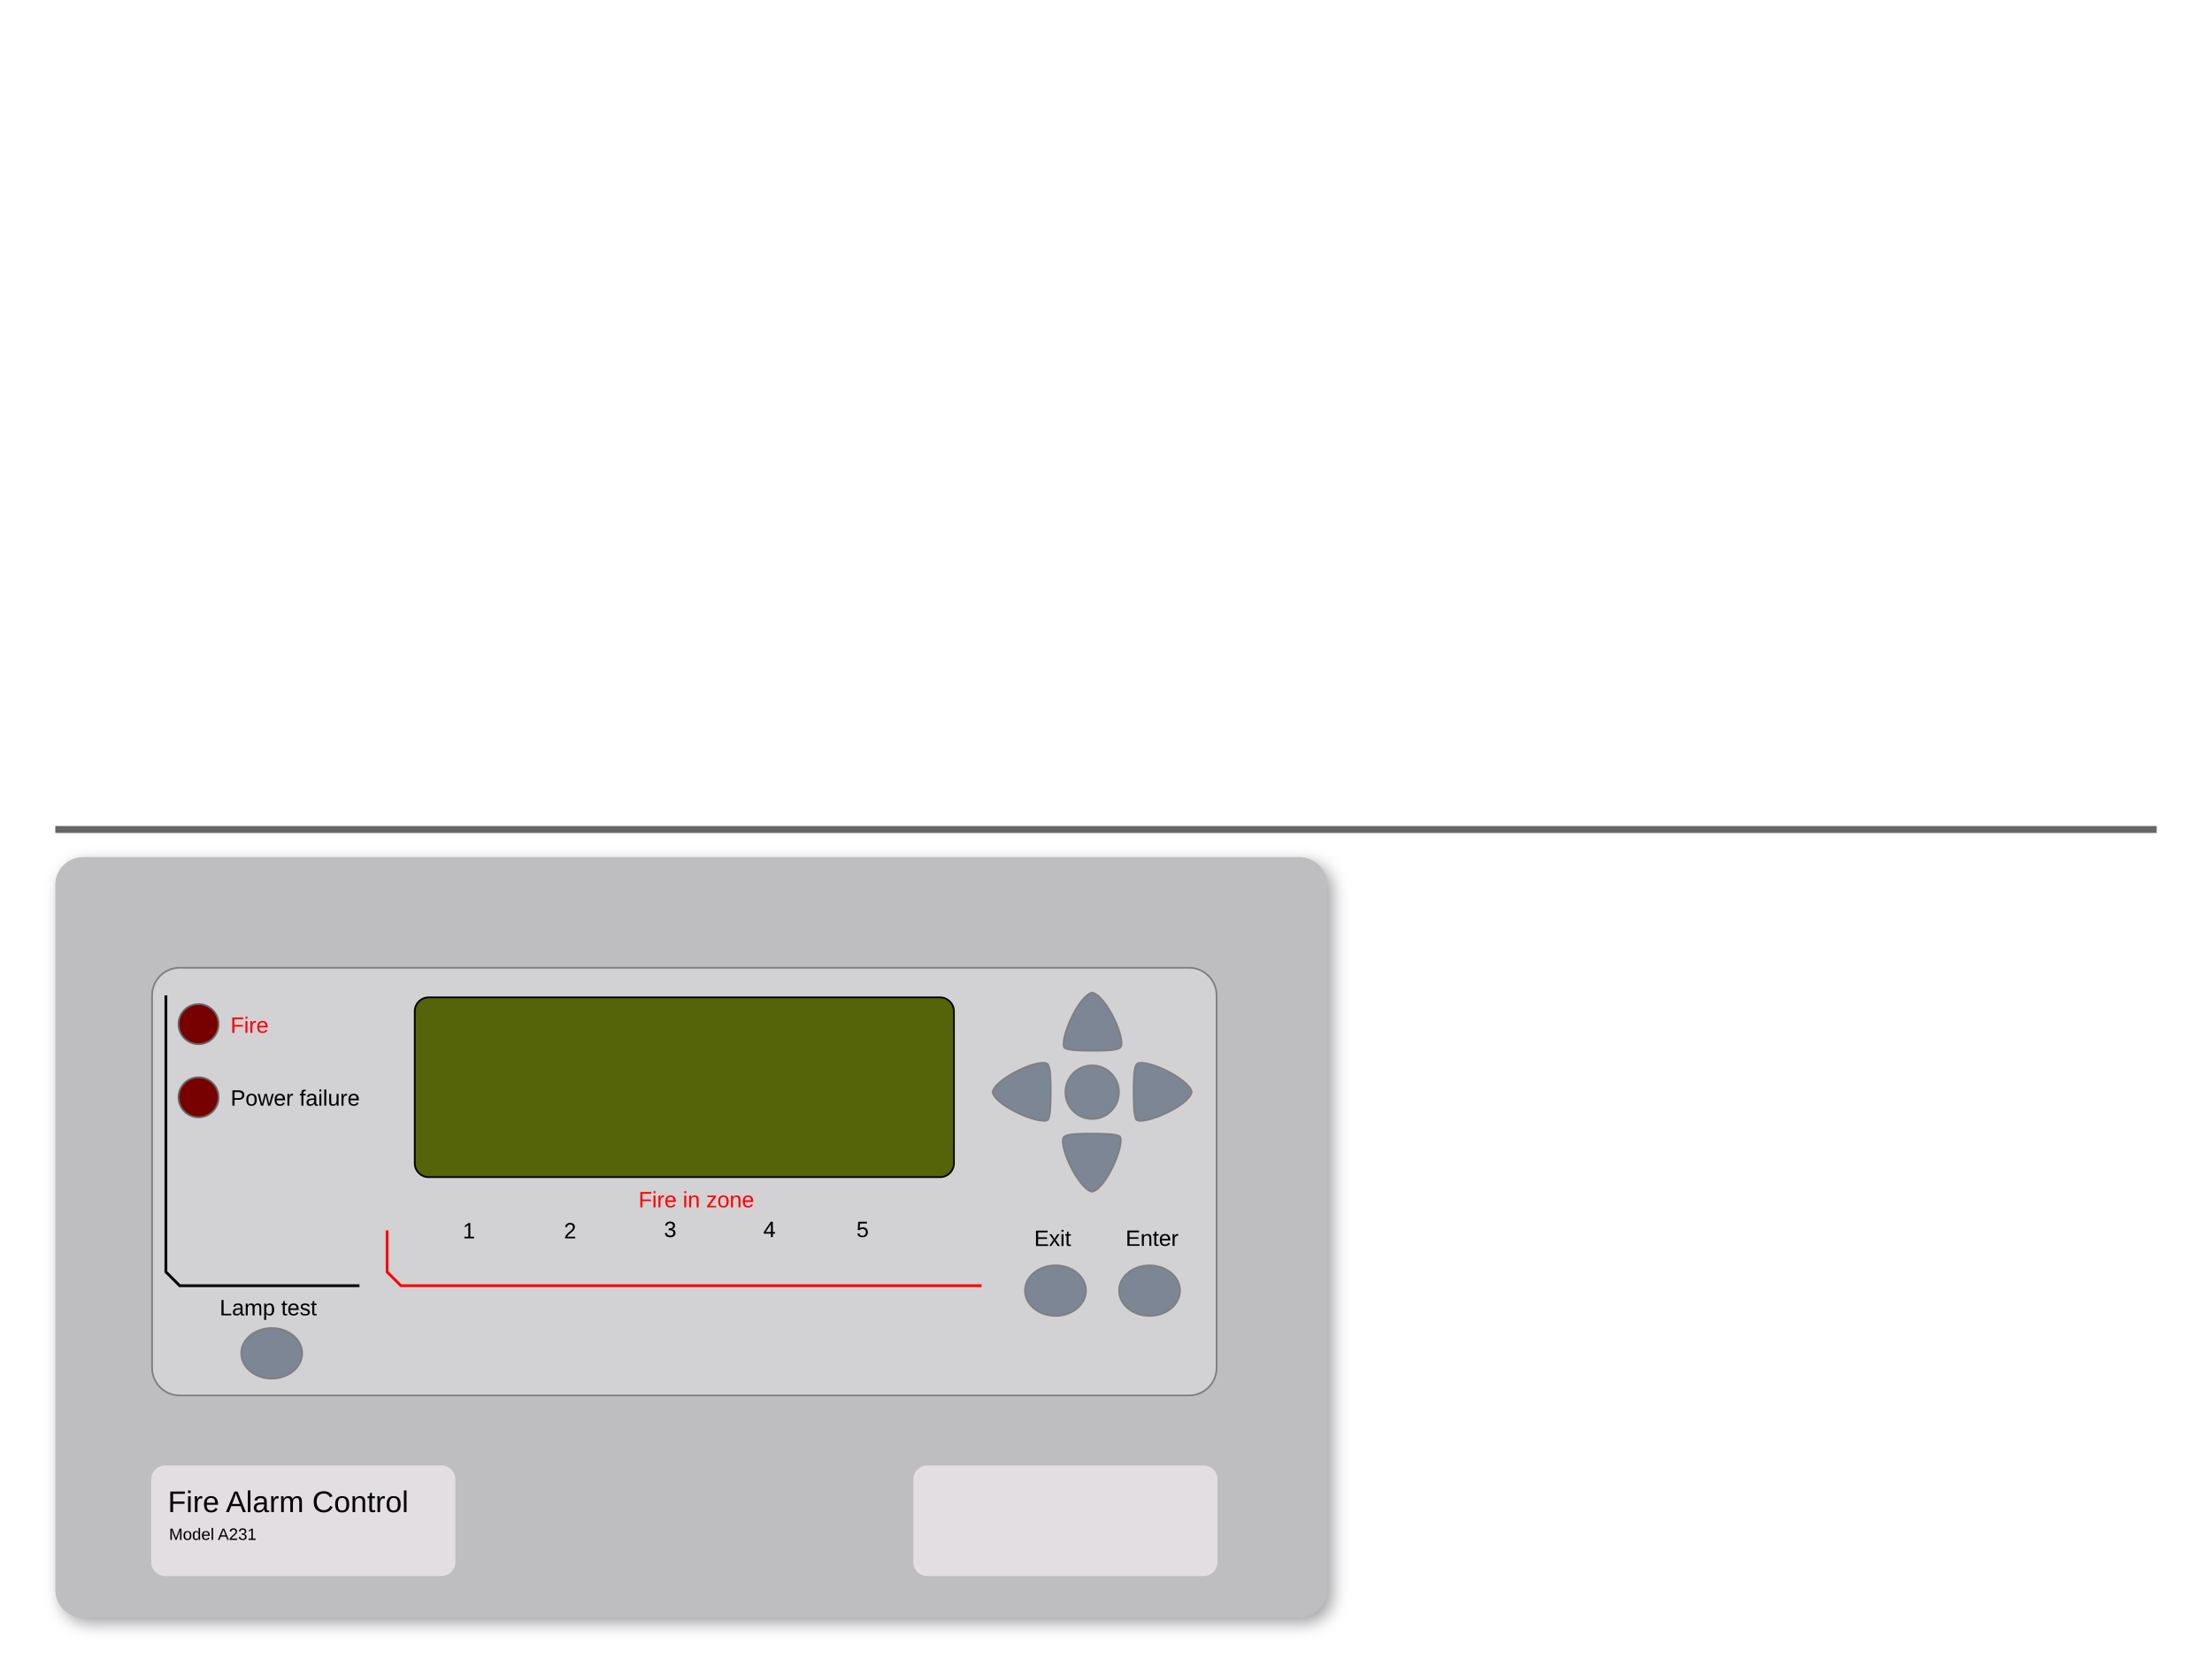
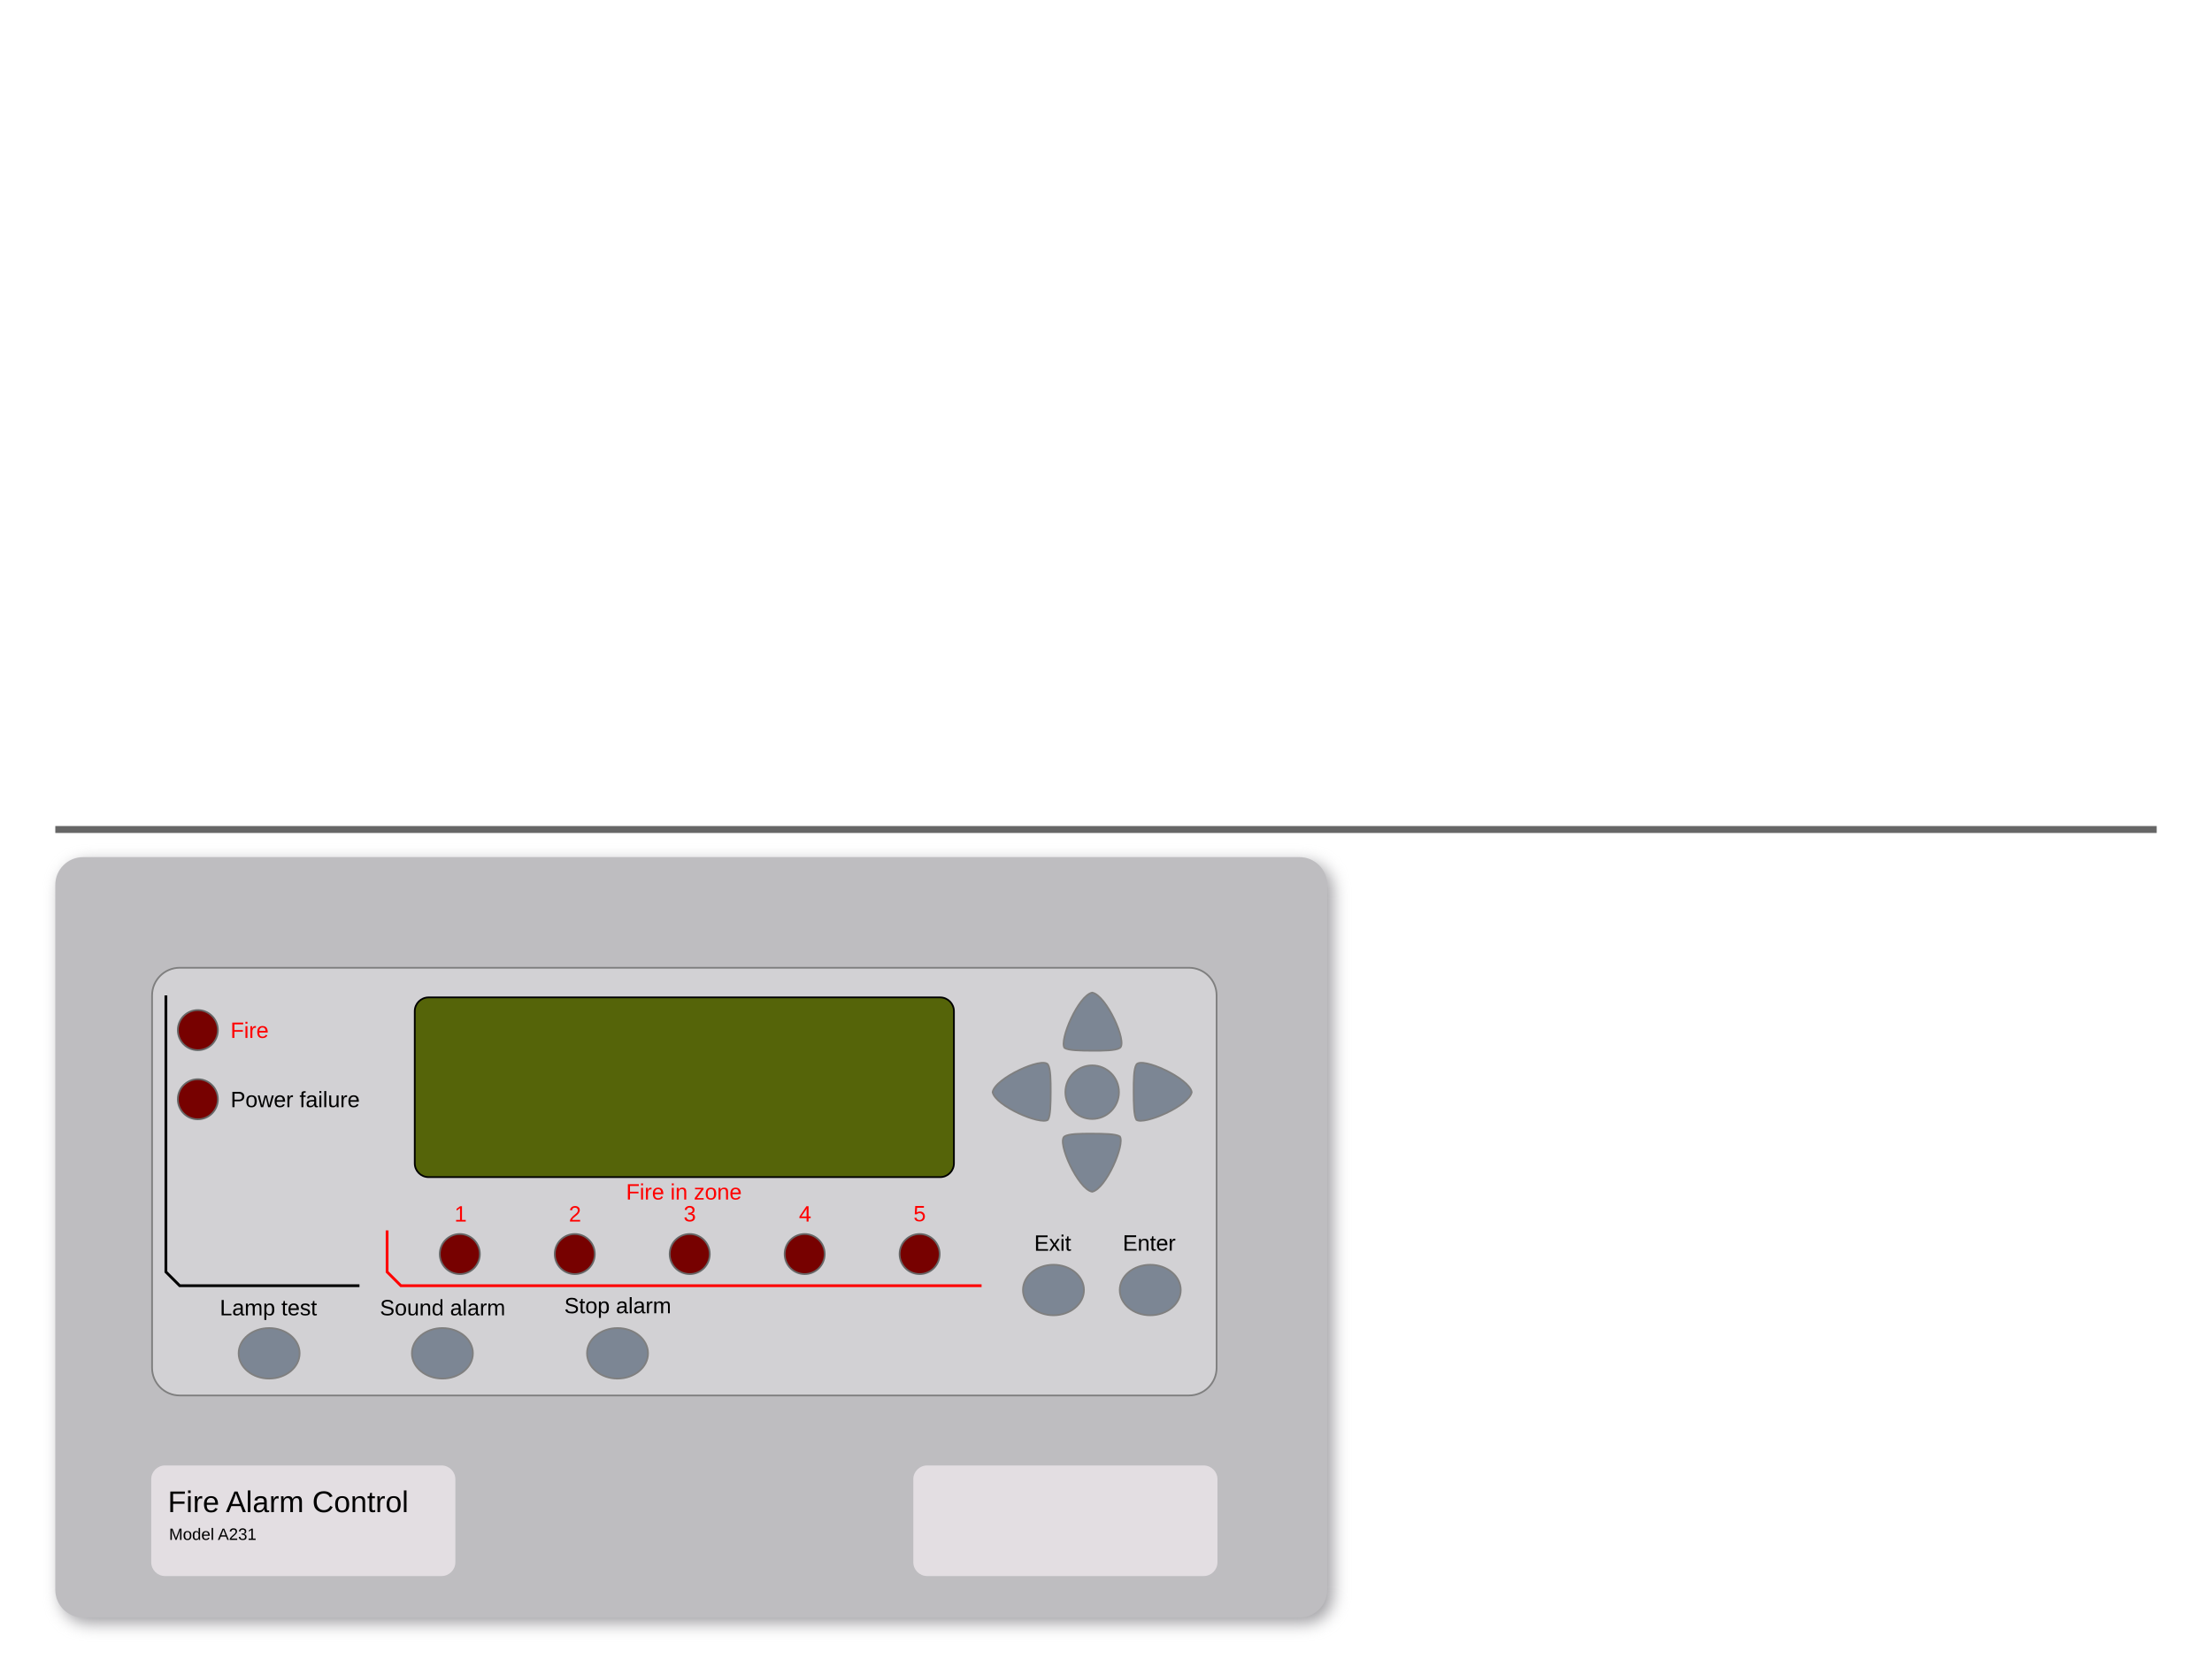
<svg xmlns="http://www.w3.org/2000/svg" width="800" height="600" viewBox="0 0 211.667 158.75" version="1.1" id="svg5" xml:space="preserve">
  <defs id="defs2">
    <filter style="color-interpolation-filters:sRGB" id="filter12251" x="-0.015" y="-0.026" width="1.031" height="1.051">
      <feGaussianBlur stdDeviation="0.774" id="feGaussianBlur12253" />
    </filter>
    <filter style="color-interpolation-filters:sRGB" id="filter4691" x="-0.41" y="-0.425" width="1.821" height="1.851">
      <feGaussianBlur stdDeviation="0.328" id="feGaussianBlur4693" />
    </filter>
  </defs>
  <g id="layer1">
    <rect style="opacity:1;fill:#9f9ea2;fill-opacity:1;stroke-width:0.665;stroke-linecap:round;stroke-linejoin:round;stroke-dasharray:none;stroke-opacity:0;filter:url(#filter12251)" id="rect12249" width="121.708" height="72.76" x="5.821" y="82.55" ry="2.646" rx="2.646" />
    <path style="fill:#666666;stroke:#666666;stroke-width:0.665;stroke-linecap:butt;stroke-linejoin:miter;stroke-opacity:1;stroke-dasharray:none" d="M 5.292,79.375 H 206.375" id="path5278" />
    <rect style="opacity:1;fill:#bebdc0;fill-opacity:1;stroke-width:0.665;stroke-linecap:round;stroke-linejoin:round;stroke-dasharray:none;stroke-opacity:0" id="rect5338" width="121.708" height="72.76" x="5.292" y="82.021" ry="2.646" rx="2.646" />
    <rect style="fill:#d2d1d4;fill-opacity:1;stroke:#7f7f7f;stroke-width:0.165;stroke-linecap:round;stroke-linejoin:round;stroke-dasharray:none;stroke-opacity:1" id="rect5338-2" width="101.865" height="40.928" x="14.552" y="92.604" ry="2.646" rx="2.646" />
    <rect style="fill:#556409;fill-opacity:1;stroke:#000000;stroke-width:0.165;stroke-linecap:round;stroke-linejoin:round;stroke-dasharray:none;stroke-opacity:1" id="rect5338-2-8" width="51.594" height="17.198" x="39.688" y="95.441" ry="1.323" rx="1.323" />
    <rect style="opacity:1;fill:#e3dee2;fill-opacity:1;stroke-width:0.665;stroke-linecap:round;stroke-linejoin:round;stroke-dasharray:none;stroke-opacity:0" id="rect8354" width="29.104" height="10.583" x="14.47" y="140.229" rx="1.323" ry="1.323" />
    <rect style="fill:#e3dee2;fill-opacity:1;stroke-width:0.665;stroke-linecap:round;stroke-linejoin:round;stroke-dasharray:none;stroke-opacity:0" id="rect8354-9" width="29.104" height="10.583" x="87.395" y="140.229" rx="1.323" ry="1.323" />
    <text xml:space="preserve" style="font-size:2.858px;line-height:1.25;font-family:Cambria;-inkscape-font-specification:Cambria;letter-spacing:0px;word-spacing:0px;stroke-width:0.265" x="16.063" y="144.692" id="text9152">
      <tspan id="tspan9150" style="font-style:normal;font-variant:normal;font-weight:normal;font-stretch:normal;font-family:Arial;-inkscape-font-specification:Arial;stroke-width:0.265" x="16.063" y="144.692">Fire Alarm Control</tspan>
    </text>
-     <text xml:space="preserve" style="font-size:2.117px;line-height:1.25;font-family:Cambria;-inkscape-font-specification:Cambria;letter-spacing:0px;word-spacing:0px;stroke-width:0.265" x="98.966" y="119.224" id="text9152-16">
-       <tspan id="tspan9150-1" style="font-style:normal;font-variant:normal;font-weight:normal;font-stretch:normal;font-size:2.117px;font-family:Arial;-inkscape-font-specification:Arial;stroke-width:0.265" x="98.966" y="119.224">Exit</tspan>
+     <text xml:space="preserve" style="font-size:2.117px;line-height:1.25;font-family:Cambria;-inkscape-font-specification:Cambria;letter-spacing:0px;word-spacing:0px;stroke-width:0.265" x="98.966" y="119.682" id="text9152-16">
+       <tspan id="tspan9150-1" style="font-style:normal;font-variant:normal;font-weight:normal;font-stretch:normal;font-size:2.117px;font-family:Arial;-inkscape-font-specification:Arial;stroke-width:0.265" x="98.966" y="119.682">Exit</tspan>
    </text>
-     <text xml:space="preserve" style="font-size:2.117px;line-height:1.25;font-family:Cambria;-inkscape-font-specification:Cambria;letter-spacing:0px;word-spacing:0px;stroke-width:0.265" x="21.021" y="125.865" id="text9152-16-1">
-       <tspan id="tspan9150-1-5" style="font-style:normal;font-variant:normal;font-weight:normal;font-stretch:normal;font-size:2.117px;font-family:Arial;-inkscape-font-specification:Arial;stroke-width:0.265" x="21.021" y="125.865">Lamp test</tspan>
+     <text xml:space="preserve" style="font-size:2.117px;line-height:1.25;font-family:Cambria;-inkscape-font-specification:Cambria;letter-spacing:0px;word-spacing:0px;stroke-width:0.265" x="21.037" y="125.865" id="text9152-16-1">
+       <tspan id="tspan9150-1-5" style="font-style:normal;font-variant:normal;font-weight:normal;font-stretch:normal;font-size:2.117px;font-family:Arial;-inkscape-font-specification:Arial;stroke-width:0.265" x="21.037" y="125.865">Lamp test</tspan>
    </text>
-     <text xml:space="preserve" style="font-size:2.117px;line-height:1.25;font-family:Cambria;-inkscape-font-specification:Cambria;letter-spacing:0px;word-spacing:0px;stroke-width:0.265" x="107.71" y="119.217" id="text9152-16-2">
-       <tspan id="tspan9150-1-7" style="font-style:normal;font-variant:normal;font-weight:normal;font-stretch:normal;font-size:2.117px;font-family:Arial;-inkscape-font-specification:Arial;stroke-width:0.265" x="107.71" y="119.217">Enter</tspan>
+     <text xml:space="preserve" style="font-size:2.117px;line-height:1.25;font-family:Cambria;-inkscape-font-specification:Cambria;letter-spacing:0px;word-spacing:0px;stroke-width:0.265" x="107.439" y="119.675" id="text9152-16-2">
+       <tspan id="tspan9150-1-7" style="font-style:normal;font-variant:normal;font-weight:normal;font-stretch:normal;font-size:2.117px;font-family:Arial;-inkscape-font-specification:Arial;stroke-width:0.265" x="107.439" y="119.675">Enter</tspan>
    </text>
-     <text xml:space="preserve" style="font-size:2.117px;line-height:1.25;font-family:Cambria;-inkscape-font-specification:Cambria;letter-spacing:0px;word-spacing:0px;fill:#ff0000;stroke-width:0.765;stroke-dasharray:none" x="61.103" y="115.532" id="text9152-17">
-       <tspan id="tspan9150-2" style="font-style:normal;font-variant:normal;font-weight:normal;font-stretch:normal;font-size:2.117px;font-family:Arial;-inkscape-font-specification:Arial;fill:#ff0000;stroke-width:0.765;stroke-dasharray:none" x="61.103" y="115.532">Fire in zone</tspan>
+     <text xml:space="preserve" style="font-size:2.117px;line-height:1.25;font-family:Cambria;-inkscape-font-specification:Cambria;letter-spacing:0px;word-spacing:0px;fill:#ff0000;stroke-width:0.765;stroke-dasharray:none" x="59.912" y="114.784" id="text9152-17">
+       <tspan id="tspan9150-2" style="font-style:normal;font-variant:normal;font-weight:normal;font-stretch:normal;font-size:2.117px;font-family:Arial;-inkscape-font-specification:Arial;fill:#ff0000;stroke-width:0.765;stroke-dasharray:none" x="59.912" y="114.784">Fire in zone</tspan>
    </text>
-     <text xml:space="preserve" style="font-size:2.117px;line-height:1.25;font-family:Cambria;-inkscape-font-specification:Cambria;letter-spacing:0px;word-spacing:0px;fill:#ff0000;stroke-width:0.765;stroke-dasharray:none" x="22.054" y="98.832" id="text9152-17-7">
-       <tspan id="tspan9150-2-4" style="font-style:normal;font-variant:normal;font-weight:normal;font-stretch:normal;font-size:2.117px;font-family:Arial;-inkscape-font-specification:Arial;fill:#ff0000;stroke-width:0.765;stroke-dasharray:none" x="22.054" y="98.832">Fire</tspan>
+     <text xml:space="preserve" style="font-size:2.117px;line-height:1.25;font-family:Cambria;-inkscape-font-specification:Cambria;letter-spacing:0px;word-spacing:0px;fill:#ff0000;stroke-width:0.765;stroke-dasharray:none" x="22.054" y="99.318" id="text9152-17-7">
+       <tspan id="tspan9150-2-4" style="font-style:normal;font-variant:normal;font-weight:normal;font-stretch:normal;font-size:2.117px;font-family:Arial;-inkscape-font-specification:Arial;fill:#ff0000;stroke-width:0.765;stroke-dasharray:none" x="22.054" y="99.318">Fire</tspan>
    </text>
-     <text xml:space="preserve" style="font-size:2.117px;line-height:1.25;font-family:Cambria;-inkscape-font-specification:Cambria;letter-spacing:0px;word-spacing:0px;fill:#000000;stroke-width:0.765;stroke-dasharray:none" x="22.065" y="105.801" id="text9152-17-7-1">
-       <tspan id="tspan9150-2-4-6" style="font-style:normal;font-variant:normal;font-weight:normal;font-stretch:normal;font-size:2.117px;font-family:Arial;-inkscape-font-specification:Arial;fill:#000000;stroke-width:0.765;stroke-dasharray:none" x="22.065" y="105.801">Power failure</tspan>
+     <text xml:space="preserve" style="font-size:2.117px;line-height:1.25;font-family:Cambria;-inkscape-font-specification:Cambria;letter-spacing:0px;word-spacing:0px;fill:#000000;stroke-width:0.765;stroke-dasharray:none" x="22.065" y="105.946" id="text9152-17-7-1">
+       <tspan id="tspan9150-2-4-6" style="font-style:normal;font-variant:normal;font-weight:normal;font-stretch:normal;font-size:2.117px;font-family:Arial;-inkscape-font-specification:Arial;fill:#000000;stroke-width:0.765;stroke-dasharray:none" x="22.065" y="105.946">Power failure</tspan>
    </text>
-     <text xml:space="preserve" style="font-size:2.117px;line-height:1.25;font-family:Cambria;-inkscape-font-specification:Cambria;letter-spacing:0px;word-spacing:0px;fill:#000000;stroke-width:0.765;stroke-dasharray:none" x="44.285" y="118.5" id="text9152-17-7-1-8">
-       <tspan id="tspan9150-2-4-6-9" style="font-style:normal;font-variant:normal;font-weight:normal;font-stretch:normal;font-size:2.117px;font-family:Arial;-inkscape-font-specification:Arial;fill:#000000;stroke-width:0.765;stroke-dasharray:none" x="44.285" y="118.5">1</tspan>
+     <text xml:space="preserve" style="font-size:2.117px;line-height:1.25;font-family:Cambria;-inkscape-font-specification:Cambria;letter-spacing:0px;word-spacing:0px;fill:#ff0000;stroke-width:0.765;stroke-dasharray:none" x="43.49" y="116.891" id="text9152-17-7-1-8">
+       <tspan id="tspan9150-2-4-6-9" style="font-style:normal;font-variant:normal;font-weight:normal;font-stretch:normal;font-size:2.117px;font-family:Arial;-inkscape-font-specification:Arial;fill:#ff0000;stroke-width:0.765;stroke-dasharray:none" x="43.49" y="116.891">1</tspan>
    </text>
-     <text xml:space="preserve" style="font-size:2.117px;line-height:1.25;font-family:Cambria;-inkscape-font-specification:Cambria;letter-spacing:0px;word-spacing:0px;fill:#000000;stroke-width:0.765;stroke-dasharray:none" x="53.966" y="118.5" id="text9152-17-7-1-8-0">
-       <tspan id="tspan9150-2-4-6-9-3" style="font-style:normal;font-variant:normal;font-weight:normal;font-stretch:normal;font-size:2.117px;font-family:Arial;-inkscape-font-specification:Arial;fill:#000000;stroke-width:0.765;stroke-dasharray:none" x="53.966" y="118.5">2</tspan>
+     <text xml:space="preserve" style="font-size:2.117px;line-height:1.25;font-family:Cambria;-inkscape-font-specification:Cambria;letter-spacing:0px;word-spacing:0px;fill:#ff0000;stroke-width:0.765;stroke-dasharray:none" x="54.435" y="116.891" id="text9152-17-7-1-8-0">
+       <tspan id="tspan9150-2-4-6-9-3" style="font-style:normal;font-variant:normal;font-weight:normal;font-stretch:normal;font-size:2.117px;font-family:Arial;-inkscape-font-specification:Arial;fill:#ff0000;stroke-width:0.765;stroke-dasharray:none" x="54.435" y="116.891">2</tspan>
    </text>
-     <text xml:space="preserve" style="font-size:2.117px;line-height:1.25;font-family:Cambria;-inkscape-font-specification:Cambria;letter-spacing:0px;word-spacing:0px;fill:#000000;stroke-width:0.765;stroke-dasharray:none" x="63.544" y="118.374" id="text9152-17-7-1-8-0-8">
-       <tspan id="tspan9150-2-4-6-9-3-5" style="font-style:normal;font-variant:normal;font-weight:normal;font-stretch:normal;font-size:2.117px;font-family:Arial;-inkscape-font-specification:Arial;fill:#000000;stroke-width:0.765;stroke-dasharray:none" x="63.544" y="118.374">3</tspan>
+     <text xml:space="preserve" style="font-size:2.117px;line-height:1.25;font-family:Cambria;-inkscape-font-specification:Cambria;letter-spacing:0px;word-spacing:0px;fill:#ff0000;stroke-width:0.765;stroke-dasharray:none" x="65.415" y="116.877" id="text9152-17-7-1-8-0-8">
+       <tspan id="tspan9150-2-4-6-9-3-5" style="font-style:normal;font-variant:normal;font-weight:normal;font-stretch:normal;font-size:2.117px;font-family:Arial;-inkscape-font-specification:Arial;fill:#ff0000;stroke-width:0.765;stroke-dasharray:none" x="65.415" y="116.877">3</tspan>
    </text>
-     <text xml:space="preserve" style="font-size:2.117px;line-height:1.25;font-family:Cambria;-inkscape-font-specification:Cambria;letter-spacing:0px;word-spacing:0px;fill:#000000;stroke-width:0.765;stroke-dasharray:none" x="73.034" y="118.374" id="text9152-17-7-1-8-0-8-9">
-       <tspan id="tspan9150-2-4-6-9-3-5-5" style="font-style:normal;font-variant:normal;font-weight:normal;font-stretch:normal;font-size:2.117px;font-family:Arial;-inkscape-font-specification:Arial;fill:#000000;stroke-width:0.765;stroke-dasharray:none" x="73.034" y="118.374">4</tspan>
+     <text xml:space="preserve" style="font-size:2.117px;line-height:1.25;font-family:Cambria;-inkscape-font-specification:Cambria;letter-spacing:0px;word-spacing:0px;fill:#ff0000;stroke-width:0.765;stroke-dasharray:none" x="76.449" y="116.888" id="text9152-17-7-1-8-0-8-9">
+       <tspan id="tspan9150-2-4-6-9-3-5-5" style="font-style:normal;font-variant:normal;font-weight:normal;font-stretch:normal;font-size:2.117px;font-family:Arial;-inkscape-font-specification:Arial;fill:#ff0000;stroke-width:0.765;stroke-dasharray:none" x="76.449" y="116.888">4</tspan>
    </text>
-     <text xml:space="preserve" style="font-size:2.117px;line-height:1.25;font-family:Cambria;-inkscape-font-specification:Cambria;letter-spacing:0px;word-spacing:0px;fill:#000000;stroke-width:0.765;stroke-dasharray:none" x="81.955" y="118.374" id="text9152-17-7-1-8-0-8-9-6">
-       <tspan id="tspan9150-2-4-6-9-3-5-5-3" style="font-style:normal;font-variant:normal;font-weight:normal;font-stretch:normal;font-size:2.117px;font-family:Arial;-inkscape-font-specification:Arial;fill:#000000;stroke-width:0.765;stroke-dasharray:none" x="81.955" y="118.374">5</tspan>
+     <text xml:space="preserve" style="font-size:2.117px;line-height:1.25;font-family:Cambria;-inkscape-font-specification:Cambria;letter-spacing:0px;word-spacing:0px;fill:#ff0000;stroke-width:0.765;stroke-dasharray:none" x="87.41" y="116.865" id="text9152-17-7-1-8-0-8-9-6">
+       <tspan id="tspan9150-2-4-6-9-3-5-5-3" style="font-style:normal;font-variant:normal;font-weight:normal;font-stretch:normal;font-size:2.117px;font-family:Arial;-inkscape-font-specification:Arial;fill:#ff0000;stroke-width:0.765;stroke-dasharray:none" x="87.41" y="116.865">5</tspan>
    </text>
    <text xml:space="preserve" style="font-size:1.584px;line-height:1.25;font-family:Cambria;-inkscape-font-specification:Cambria;letter-spacing:0px;word-spacing:0px;stroke-width:0.265" x="16.18" y="147.353" id="text9152-1">
      <tspan id="tspan9150-0" style="font-style:normal;font-variant:normal;font-weight:normal;font-stretch:normal;font-family:Arial;-inkscape-font-specification:Arial;stroke-width:0.265" x="16.18" y="147.353">Model A231</tspan>
    </text>
-     <ellipse style="opacity:1;fill:#7c8694;fill-opacity:1;stroke:#7f7f7f;stroke-width:0.165;stroke-linecap:round;stroke-linejoin:round;stroke-dasharray:none;stroke-opacity:1" id="path10242" cx="101" cy="123.5" rx="2.917" ry="2.417" />
+     <ellipse style="opacity:1;fill:#7c8694;fill-opacity:1;stroke:#7f7f7f;stroke-width:0.165;stroke-linecap:round;stroke-linejoin:round;stroke-dasharray:none;stroke-opacity:1" id="path10242" cx="100.806" cy="123.442" rx="2.917" ry="2.417" />
    <ellipse style="fill:#5c6471;fill-opacity:1;stroke:#7f7f7f;stroke-width:0.165;stroke-linecap:round;stroke-linejoin:round;stroke-dasharray:none;stroke-opacity:1" id="path10242-8" cx="180.756" cy="167.939" rx="2.917" ry="2.417" />
-     <ellipse style="fill:#7c8694;fill-opacity:1;stroke:#7f7f7f;stroke-width:0.165;stroke-linecap:round;stroke-linejoin:round;stroke-dasharray:none;stroke-opacity:1" id="path10242-6" cx="26" cy="129.5" rx="2.917" ry="2.417" />
-     <ellipse style="fill:#7c8694;fill-opacity:1;stroke:#7f7f7f;stroke-width:0.165;stroke-linecap:round;stroke-linejoin:round;stroke-dasharray:none;stroke-opacity:1" id="path10242-9" cx="110" cy="123.5" rx="2.917" ry="2.417" />
+     <ellipse style="fill:#7c8694;fill-opacity:1;stroke:#7f7f7f;stroke-width:0.165;stroke-linecap:round;stroke-linejoin:round;stroke-dasharray:none;stroke-opacity:1" id="path10242-6" cx="25.754" cy="129.5" rx="2.917" ry="2.417" />
+     <text xml:space="preserve" style="font-size:2.117px;line-height:1.25;font-family:Cambria;-inkscape-font-specification:Cambria;letter-spacing:0px;word-spacing:0px;stroke-width:0.265" x="36.353" y="125.865" id="text9152-16-1-4">
+       <tspan id="tspan9150-1-5-5" style="font-style:normal;font-variant:normal;font-weight:normal;font-stretch:normal;font-size:2.117px;font-family:Arial;-inkscape-font-specification:Arial;stroke-width:0.265" x="36.353" y="125.865">Sound alarm</tspan>
+     </text>
+     <ellipse style="fill:#7c8694;fill-opacity:1;stroke:#7f7f7f;stroke-width:0.165;stroke-linecap:round;stroke-linejoin:round;stroke-dasharray:none;stroke-opacity:1" id="path10242-6-3" cx="42.333" cy="129.5" rx="2.917" ry="2.417" />
+     <text xml:space="preserve" style="font-size:2.117px;line-height:1.25;font-family:Cambria;-inkscape-font-specification:Cambria;letter-spacing:0px;word-spacing:0px;stroke-width:0.265" x="53.995" y="125.668" id="text9152-16-1-4-9">
+       <tspan id="tspan9150-1-5-5-6" style="font-style:normal;font-variant:normal;font-weight:normal;font-stretch:normal;font-size:2.117px;font-family:Arial;-inkscape-font-specification:Arial;stroke-width:0.265" x="53.995" y="125.668">Stop alarm</tspan>
+     </text>
+     <ellipse style="fill:#7c8694;fill-opacity:1;stroke:#7f7f7f;stroke-width:0.165;stroke-linecap:round;stroke-linejoin:round;stroke-dasharray:none;stroke-opacity:1" id="path10242-6-3-9" cx="59.092" cy="129.5" rx="2.917" ry="2.417" />
+     <ellipse style="fill:#7c8694;fill-opacity:1;stroke:#7f7f7f;stroke-width:0.165;stroke-linecap:round;stroke-linejoin:round;stroke-dasharray:none;stroke-opacity:1" id="path10242-9" cx="110.067" cy="123.442" rx="2.917" ry="2.417" />
    <ellipse style="fill:#7c8694;fill-opacity:1;stroke:#7f7f7f;stroke-width:0.165;stroke-linecap:round;stroke-linejoin:round;stroke-dasharray:none;stroke-opacity:1" id="path10242-5" cx="104.51" cy="104.51" rx="2.563" ry="2.563" />
    <path style="fill:#7c8694;fill-opacity:1;stroke:#7f7f7f;stroke-width:0.165;stroke-linecap:butt;stroke-linejoin:miter;stroke-dasharray:none;stroke-opacity:1" d="m 101.865,100.277 c 0.38,0.246 1.528,0.261 2.646,0.265 1.137,0.004 2.244,-0.007 2.646,-0.265 0.767,-0.526 -1.302,-5.069 -2.646,-5.292 -1.323,0.265 -3.172,4.555 -2.646,5.292 z" id="path11106" />
    <path style="fill:#7c8694;fill-opacity:1;stroke:#7f7f7f;stroke-width:0.165;stroke-linecap:butt;stroke-linejoin:miter;stroke-dasharray:none;stroke-opacity:1" d="m 107.156,108.744 c -0.38,-0.246 -1.528,-0.261 -2.646,-0.265 -1.137,-0.004 -2.244,0.007 -2.646,0.265 -0.767,0.526 1.302,5.069 2.646,5.292 1.323,-0.265 3.172,-4.555 2.646,-5.292 z" id="path11106-6" />
    <path style="fill:#7c8694;fill-opacity:1;stroke:#7f7f7f;stroke-width:0.165;stroke-linecap:butt;stroke-linejoin:miter;stroke-dasharray:none;stroke-opacity:1" d="m 100.277,107.156 c 0.246,-0.38 0.261,-1.528 0.265,-2.646 0.004,-1.137 -0.007,-2.244 -0.265,-2.646 -0.526,-0.767 -5.069,1.302 -5.292,2.646 0.265,1.323 4.555,3.172 5.292,2.646 z" id="path11106-6-6" />
    <path style="fill:#7c8694;fill-opacity:1;stroke:#7f7f7f;stroke-width:0.165;stroke-linecap:butt;stroke-linejoin:miter;stroke-dasharray:none;stroke-opacity:1" d="m 108.744,107.156 c -0.246,-0.38 -0.261,-1.528 -0.265,-2.646 -0.004,-1.137 0.007,-2.244 0.265,-2.646 0.526,-0.767 5.069,1.302 5.292,2.646 -0.265,1.323 -4.555,3.172 -5.292,2.646 z" id="path11106-6-6-1" />
    <path style="fill:none;stroke:#ff0000;stroke-width:0.265px;stroke-linecap:butt;stroke-linejoin:miter;stroke-opacity:1" d="m 37.042,117.74 v 3.969 l 1.323,1.323 h 55.562" id="path11491" />
    <path style="fill:none;stroke:#000000;stroke-width:0.265px;stroke-linecap:butt;stroke-linejoin:miter;stroke-opacity:1" d="m 15.875,95.25 v 26.458 l 1.323,1.323 17.198,-1e-5" id="path11491-6" />
-     <circle style="fill:#770100;fill-opacity:1;stroke:#666666;stroke-width:0.165;stroke-linecap:round;stroke-linejoin:round" id="path906" cx="19" cy="98" r="1.917" />
+     <circle style="fill:#770100;fill-opacity:1;stroke:#666666;stroke-width:0.165;stroke-linecap:round;stroke-linejoin:round" id="path906" cx="18.933" cy="98.573" r="1.917" />
+     <circle style="fill:#770100;fill-opacity:1;stroke:#666666;stroke-width:0.165;stroke-linecap:round;stroke-linejoin:round" id="path906-8" cx="44" cy="120" r="1.917" />
+     <circle style="fill:#770100;fill-opacity:1;stroke:#666666;stroke-width:0.165;stroke-linecap:round;stroke-linejoin:round" id="path906-8-2" cx="55" cy="120" r="1.917" />
+     <circle style="fill:#770100;fill-opacity:1;stroke:#666666;stroke-width:0.165;stroke-linecap:round;stroke-linejoin:round" id="path906-8-2-0" cx="66" cy="120" r="1.917" />
+     <circle style="fill:#770100;fill-opacity:1;stroke:#666666;stroke-width:0.165;stroke-linecap:round;stroke-linejoin:round" id="path906-8-2-0-1" cx="77" cy="120" r="1.917" />
+     <circle style="fill:#770100;fill-opacity:1;stroke:#666666;stroke-width:0.165;stroke-linecap:round;stroke-linejoin:round" id="path906-8-2-0-1-3" cx="88" cy="120" r="1.917" />
    <circle style="fill:#ff0032;fill-opacity:1;stroke:#666666;stroke-width:0.165;stroke-linecap:round;stroke-linejoin:round" id="path906-50" cx="171.56" cy="167.939" r="1.917" />
-     <circle style="fill:#770100;fill-opacity:1;stroke:#666666;stroke-width:0.165;stroke-linecap:round;stroke-linejoin:round" id="path906-5" cx="19" cy="105" r="1.917" />
+     <circle style="fill:#770100;fill-opacity:1;stroke:#666666;stroke-width:0.165;stroke-linecap:round;stroke-linejoin:round" id="path906-5" cx="18.933" cy="105.188" r="1.917" />
    <ellipse style="opacity:0.71;mix-blend-mode:normal;fill:#fdf2f5;fill-opacity:1;stroke:none;stroke-width:0.211;stroke-linecap:round;stroke-linejoin:round;filter:url(#filter4691)" id="circle4689" cx="171.131" cy="167.41" rx="0.959" ry="0.925" transform="matrix(0.7964394,0,0,0.7702703,34.95123,38.58308)" />
  </g>
</svg>
